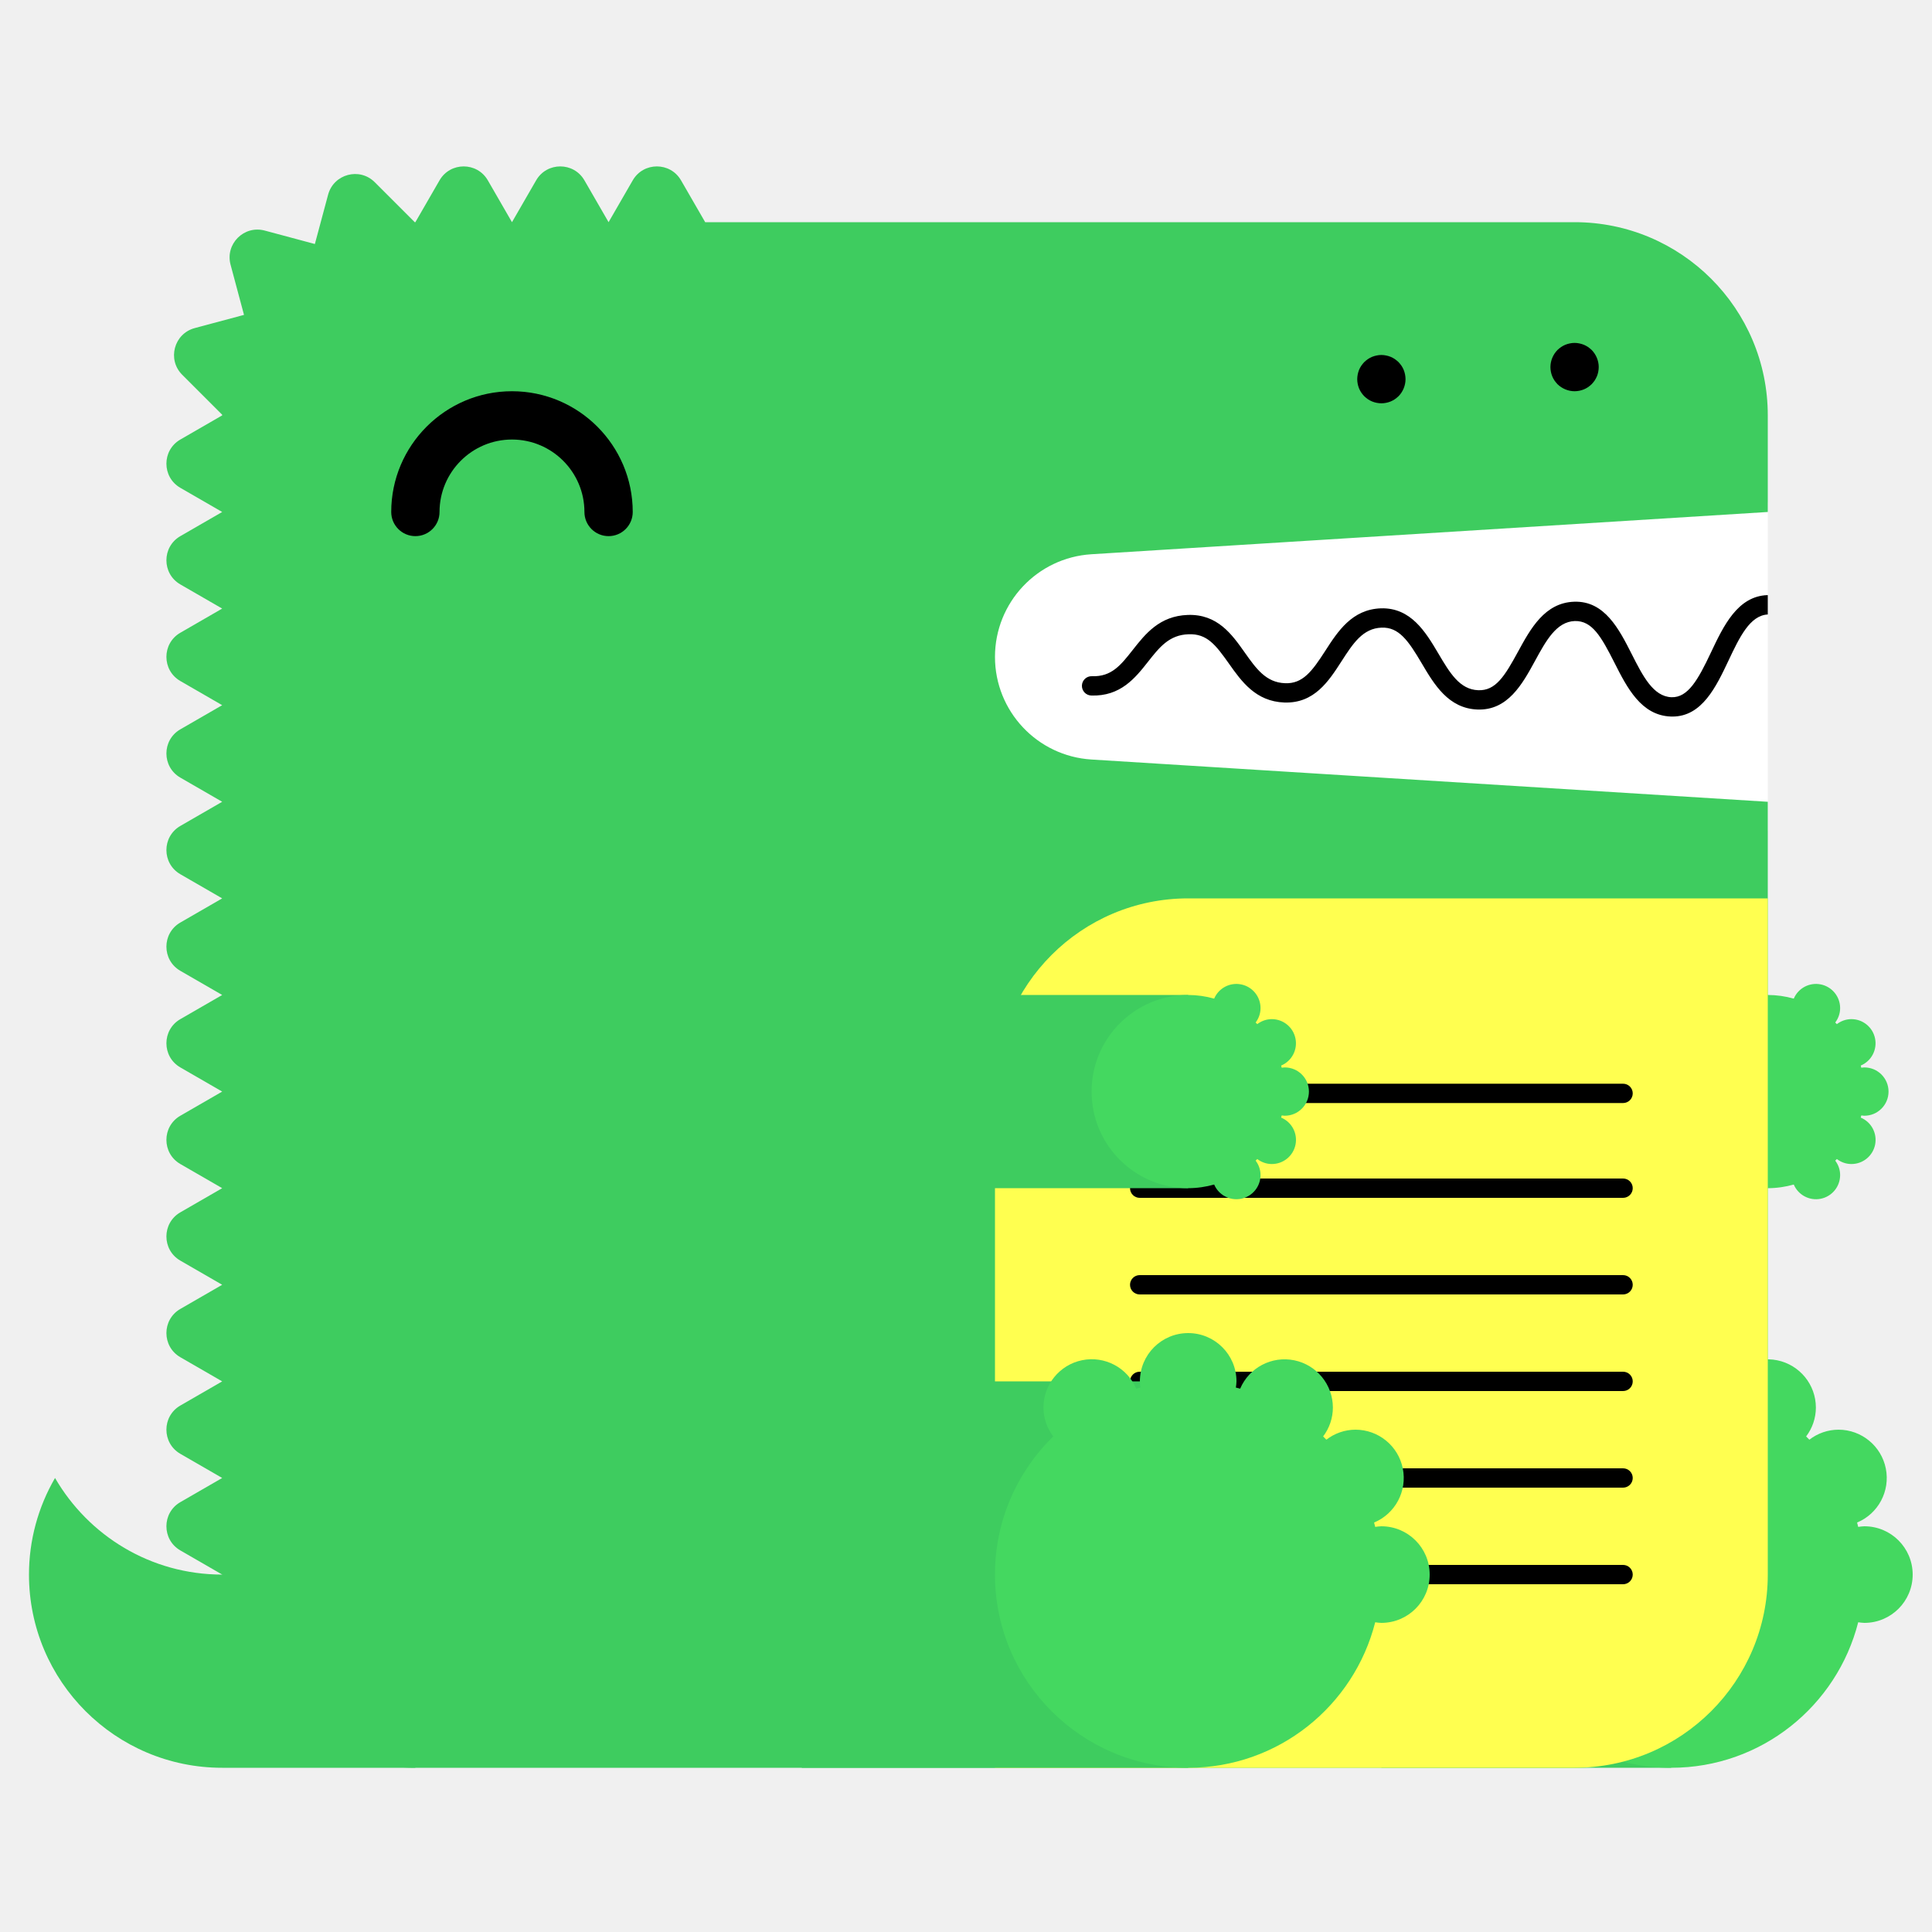
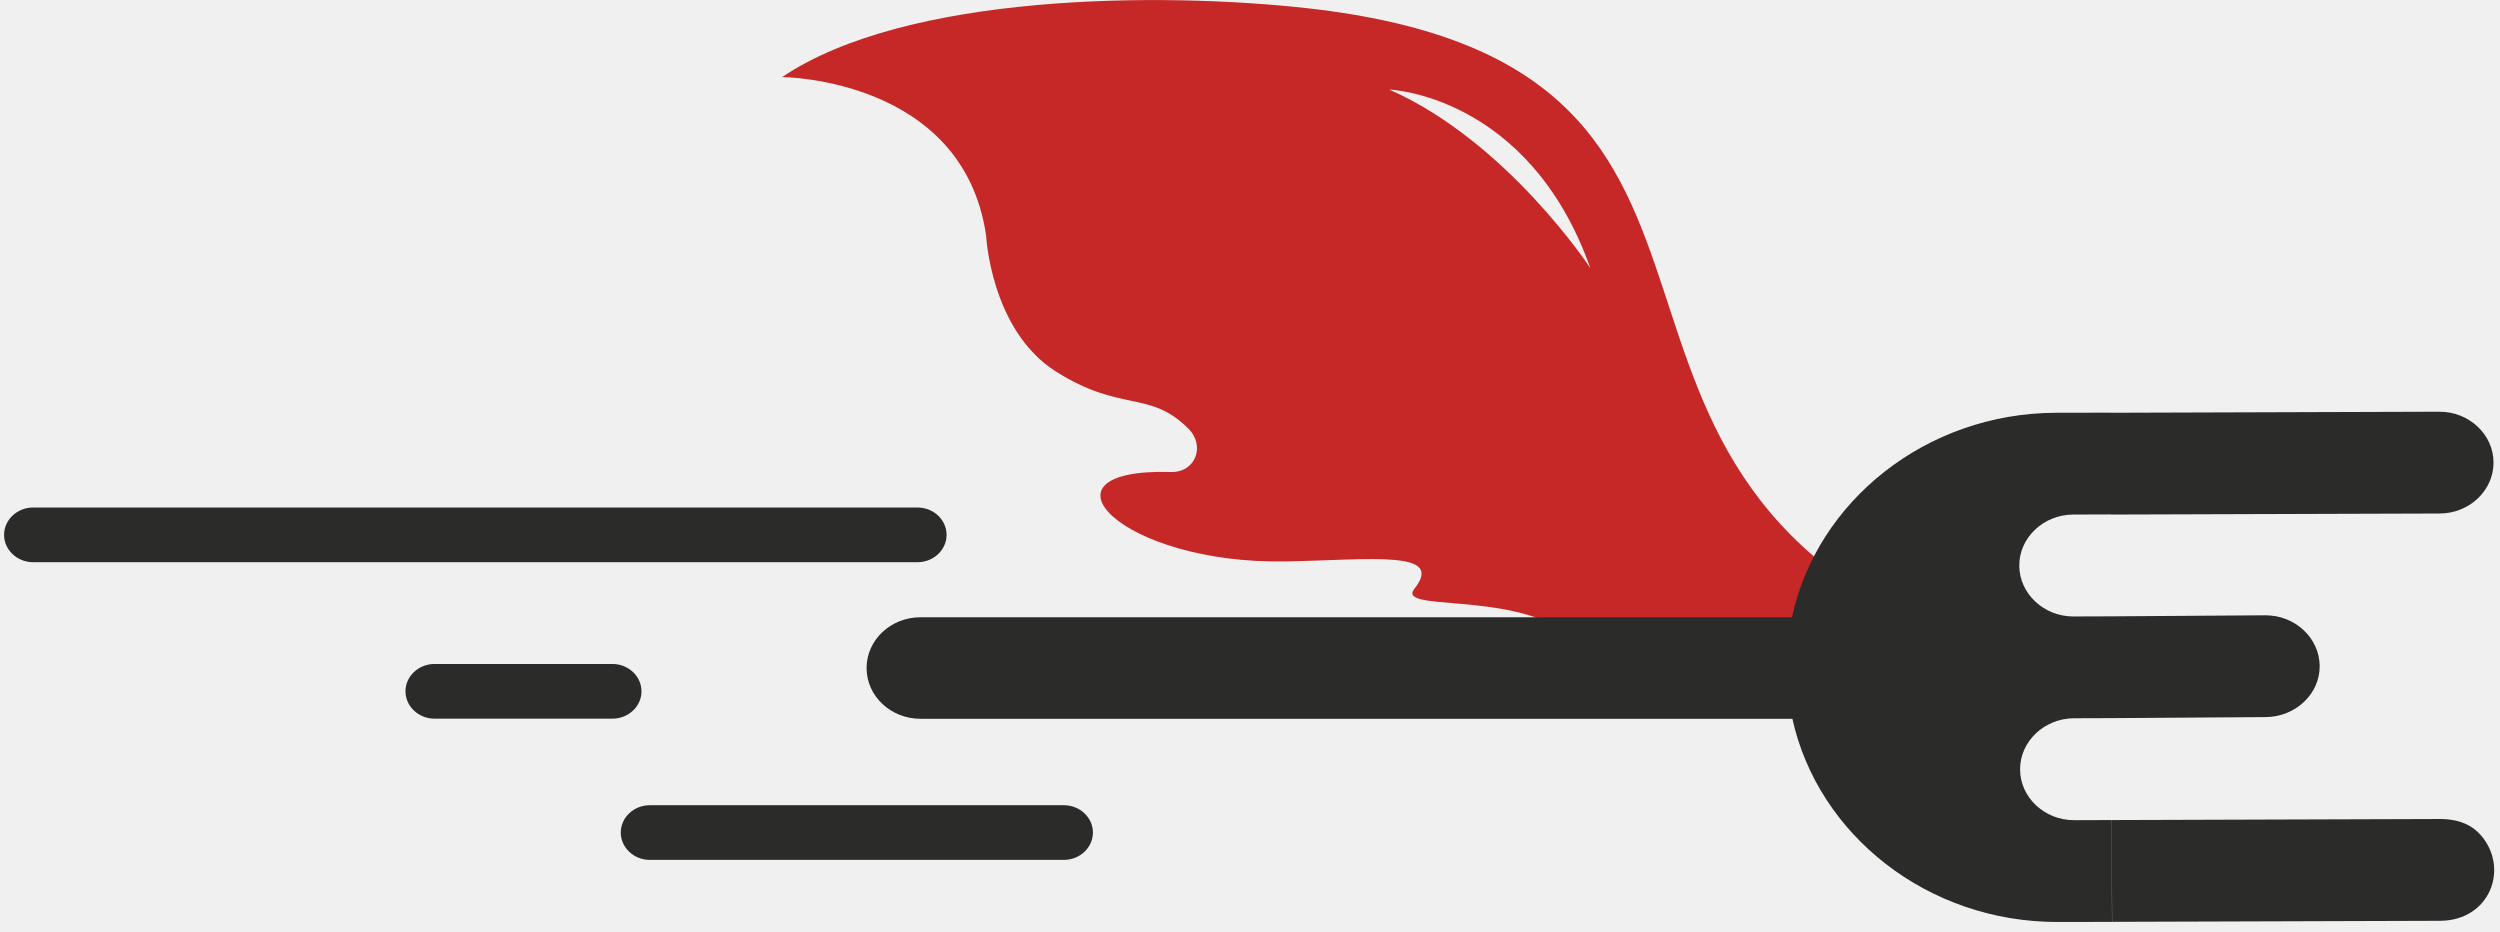
- <svg xmlns="http://www.w3.org/2000/svg" width="200" height="200" viewBox="0 0 200 200">
-   <g fill="none" fill-rule="evenodd">
-     <path fill="#FFF" d="M99 52h84v34H99z" />
-     <path d="M23 163c-7.398 0-13.843-4.027-17.303-10A19.886 19.886 0 0 0 3 163c0 11.046 8.954 20 20 20h20v-20H23z" fill="#3ECC5F" />
-     <path d="M112.98 57.376 183 53V43c0-11.046-8.954-20-20-20H73l-2.5-4.33c-1.112-1.925-3.889-1.925-5 0L63 23l-2.5-4.33c-1.111-1.925-3.889-1.925-5 0L53 23l-2.5-4.33c-1.111-1.925-3.889-1.925-5 0L43 23c-.022 0-.042.003-.065.003l-4.142-4.141c-1.57-1.571-4.252-.853-4.828 1.294l-1.369 5.104-5.192-1.392c-2.148-.575-4.111 1.389-3.535 3.536l1.39 5.193-5.102 1.367c-2.148.576-2.867 3.259-1.296 4.83l4.142 4.142c0 .021-.003.042-.003.064l-4.33 2.5c-1.925 1.111-1.925 3.889 0 5L23 53l-4.33 2.5c-1.925 1.111-1.925 3.889 0 5L23 63l-4.33 2.5c-1.925 1.111-1.925 3.889 0 5L23 73l-4.33 2.5c-1.925 1.111-1.925 3.889 0 5L23 83l-4.33 2.5c-1.925 1.111-1.925 3.889 0 5L23 93l-4.33 2.5c-1.925 1.111-1.925 3.889 0 5L23 103l-4.33 2.5c-1.925 1.111-1.925 3.889 0 5L23 113l-4.33 2.5c-1.925 1.111-1.925 3.889 0 5L23 123l-4.33 2.5c-1.925 1.111-1.925 3.889 0 5L23 133l-4.33 2.5c-1.925 1.111-1.925 3.889 0 5L23 143l-4.33 2.5c-1.925 1.111-1.925 3.889 0 5L23 153l-4.33 2.5c-1.925 1.111-1.925 3.889 0 5L23 163c0 11.046 8.954 20 20 20h120c11.046 0 20-8.954 20-20V83l-70.02-4.376A10.645 10.645 0 0 1 103 68c0-5.621 4.37-10.273 9.98-10.624" fill="#3ECC5F" />
-     <path fill="#3ECC5F" d="M143 183h30v-40h-30z" />
-     <path d="M193 158c-.219 0-.428.037-.639.064-.038-.15-.074-.301-.116-.451A5 5 0 0 0 190.32 148a4.96 4.96 0 0 0-3.016 1.036 26.531 26.531 0 0 0-.335-.336 4.955 4.955 0 0 0 1.011-2.987 5 5 0 0 0-9.599-1.959c-.148-.042-.297-.077-.445-.115.027-.211.064-.42.064-.639a5 5 0 0 0-5-5 5 5 0 0 0-5 5c0 .219.037.428.064.639-.148.038-.297.073-.445.115a4.998 4.998 0 0 0-9.599 1.959c0 1.125.384 2.151 1.011 2.987-3.717 3.632-6.031 8.693-6.031 14.3 0 11.046 8.954 20 20 20 9.339 0 17.16-6.41 19.361-15.064.211.027.42.064.639.064a5 5 0 0 0 5-5 5 5 0 0 0-5-5" fill="#44D860" />
-     <path fill="#3ECC5F" d="M153 123h30v-20h-30z" />
-     <path d="M193 115.5a2.5 2.5 0 1 0 0-5c-.109 0-.214.019-.319.032-.02-.075-.037-.15-.058-.225a2.501 2.501 0 0 0-.963-4.807c-.569 0-1.088.197-1.508.518a6.653 6.653 0 0 0-.168-.168c.314-.417.506-.931.506-1.494a2.5 2.5 0 0 0-4.8-.979A9.987 9.987 0 0 0 183 103c-5.522 0-10 4.478-10 10s4.478 10 10 10c.934 0 1.833-.138 2.69-.377a2.5 2.5 0 0 0 4.8-.979c0-.563-.192-1.077-.506-1.494.057-.055.113-.111.168-.168.42.321.939.518 1.508.518a2.5 2.5 0 0 0 .963-4.807c.021-.074.038-.15.058-.225.105.013.21.032.319.032" fill="#44D860" />
-     <path d="M63 55.5a2.5 2.5 0 0 1-2.5-2.5c0-4.136-3.364-7.5-7.5-7.5s-7.5 3.364-7.5 7.5a2.5 2.5 0 1 1-5 0c0-6.893 5.607-12.5 12.5-12.5S65.5 46.107 65.5 53a2.5 2.5 0 0 1-2.5 2.5" fill="#000" />
-     <path d="M103 183h60c11.046 0 20-8.954 20-20V93h-60c-11.046 0-20 8.954-20 20v70z" fill="#FFFF50" />
-     <path d="M168.02 124h-50.04a1 1 0 1 1 0-2h50.04a1 1 0 1 1 0 2m0 20h-50.04a1 1 0 1 1 0-2h50.04a1 1 0 1 1 0 2m0 20h-50.04a1 1 0 1 1 0-2h50.04a1 1 0 1 1 0 2m0-49.814h-50.04a1 1 0 1 1 0-2h50.04a1 1 0 1 1 0 2m0 19.814h-50.04a1 1 0 1 1 0-2h50.04a1 1 0 1 1 0 2m0 20h-50.04a1 1 0 1 1 0-2h50.04a1 1 0 1 1 0 2M183 61.611c-.012 0-.022-.006-.034-.005-3.09.105-4.552 3.196-5.842 5.923-1.346 2.85-2.387 4.703-4.093 4.647-1.889-.068-2.969-2.202-4.113-4.46-1.314-2.594-2.814-5.536-5.963-5.426-3.046.104-4.513 2.794-5.807 5.167-1.377 2.528-2.314 4.065-4.121 3.994-1.927-.07-2.951-1.805-4.136-3.813-1.321-2.236-2.848-4.75-5.936-4.664-2.994.103-4.465 2.385-5.763 4.4-1.373 2.13-2.335 3.428-4.165 3.351-1.973-.07-2.992-1.51-4.171-3.177-1.324-1.873-2.816-3.993-5.895-3.89-2.928.1-4.399 1.97-5.696 3.618-1.232 1.564-2.194 2.802-4.229 2.724a1 1 0 0 0-.072 2c3.017.101 4.545-1.8 5.872-3.487 1.177-1.496 2.193-2.787 4.193-2.855 1.926-.082 2.829 1.115 4.195 3.045 1.297 1.834 2.769 3.914 5.731 4.021 3.103.104 4.596-2.215 5.918-4.267 1.182-1.834 2.202-3.417 4.15-3.484 1.793-.067 2.769 1.35 4.145 3.681 1.297 2.197 2.766 4.686 5.787 4.796 3.125.108 4.634-2.62 5.949-5.035 1.139-2.088 2.214-4.06 4.119-4.126 1.793-.042 2.728 1.595 4.111 4.33 1.292 2.553 2.757 5.445 5.825 5.556l.169.003c3.064 0 4.518-3.075 5.805-5.794 1.139-2.41 2.217-4.68 4.067-4.773v-2z" fill="#000" />
-     <path fill="#3ECC5F" d="M83 183h40v-40H83z" />
-     <path d="M143 158c-.219 0-.428.037-.639.064-.038-.15-.074-.301-.116-.451A5 5 0 0 0 140.32 148a4.96 4.96 0 0 0-3.016 1.036 26.531 26.531 0 0 0-.335-.336 4.955 4.955 0 0 0 1.011-2.987 5 5 0 0 0-9.599-1.959c-.148-.042-.297-.077-.445-.115.027-.211.064-.42.064-.639a5 5 0 0 0-5-5 5 5 0 0 0-5 5c0 .219.037.428.064.639-.148.038-.297.073-.445.115a4.998 4.998 0 0 0-9.599 1.959c0 1.125.384 2.151 1.011 2.987-3.717 3.632-6.031 8.693-6.031 14.3 0 11.046 8.954 20 20 20 9.339 0 17.16-6.41 19.361-15.064.211.027.42.064.639.064a5 5 0 0 0 5-5 5 5 0 0 0-5-5" fill="#44D860" />
-     <path fill="#3ECC5F" d="M83 123h40v-20H83z" />
-     <path d="M133 115.5a2.5 2.5 0 1 0 0-5c-.109 0-.214.019-.319.032-.02-.075-.037-.15-.058-.225a2.501 2.501 0 0 0-.963-4.807c-.569 0-1.088.197-1.508.518a6.653 6.653 0 0 0-.168-.168c.314-.417.506-.931.506-1.494a2.5 2.5 0 0 0-4.8-.979A9.987 9.987 0 0 0 123 103c-5.522 0-10 4.478-10 10s4.478 10 10 10c.934 0 1.833-.138 2.69-.377a2.5 2.5 0 0 0 4.8-.979c0-.563-.192-1.077-.506-1.494.057-.055.113-.111.168-.168.42.321.939.518 1.508.518a2.5 2.5 0 0 0 .963-4.807c.021-.074.038-.15.058-.225.105.013.21.032.319.032" fill="#44D860" />
-     <path d="M143 41.75c-.16 0-.33-.02-.49-.05a2.52 2.52 0 0 1-.47-.14c-.15-.06-.29-.14-.431-.23-.13-.09-.259-.2-.38-.31-.109-.12-.219-.24-.309-.38s-.17-.28-.231-.43a2.619 2.619 0 0 1-.189-.96c0-.16.02-.33.05-.49.03-.16.08-.31.139-.47.061-.15.141-.29.231-.43.09-.13.2-.26.309-.38.121-.11.25-.22.38-.31.141-.09.281-.17.431-.23.149-.06.31-.11.47-.14.32-.07.65-.07.98 0 .159.03.32.08.47.14.149.06.29.14.43.23.13.09.259.2.38.31.11.12.22.25.31.38.09.14.17.28.23.43.06.16.11.31.14.47.029.16.05.33.05.49 0 .66-.271 1.31-.73 1.77-.121.11-.25.22-.38.31-.14.09-.281.17-.43.23a2.565 2.565 0 0 1-.96.19m20-1.25c-.66 0-1.3-.27-1.771-.73a3.802 3.802 0 0 1-.309-.38c-.09-.14-.17-.28-.231-.43a2.619 2.619 0 0 1-.189-.96c0-.66.27-1.3.729-1.77.121-.11.25-.22.38-.31.141-.09.281-.17.431-.23.149-.06.31-.11.47-.14.32-.07.66-.07.98 0 .159.03.32.08.47.14.149.06.29.14.43.23.13.09.259.2.38.31.459.47.73 1.11.73 1.77 0 .16-.021.33-.05.49-.03.16-.08.32-.14.47-.07.15-.14.29-.23.43-.09.13-.2.26-.31.38-.121.11-.25.22-.38.31-.14.09-.281.17-.43.23a2.565 2.565 0 0 1-.96.19" fill="#000" />
-   </g>
+ <svg xmlns="http://www.w3.org/2000/svg" width="220" height="82" viewBox="0 0 220 82" fill="none">
+   <path fill-rule="evenodd" clip-rule="evenodd" d="M175.095 57.468C132.158 42.371 161.378 5.877 115.025 0.722C102.245 -0.698 79.81 -0.618 68.83 6.782C68.83 6.782 84.759 6.851 86.778 20.733C86.778 20.733 87.179 29.05 92.919 32.692C98.658 36.323 101.139 34.296 104.568 37.709C106.112 39.244 105.188 41.604 103.036 41.535C90.499 41.18 98.549 49.691 113.201 49.404C120.631 49.267 127.209 48.373 124.461 51.821C122.868 53.826 132.657 52.085 137.655 55.59C143.735 59.851 163.92 55.177 175.095 57.457V57.468ZM122.26 7.882C122.26 7.882 134.53 8.328 139.953 23.597C139.953 23.597 132.633 12.452 122.26 7.882V7.882Z" fill="#C62727" />
+   <path fill-rule="evenodd" clip-rule="evenodd" d="M81.014 63.253H157.73C159.98 73.459 169.634 81.168 181.101 81.133H182.475L185.856 81.122L185.819 72.165L182.536 72.176C179.922 72.187 177.769 70.171 177.769 67.709C177.757 65.246 179.897 63.218 182.512 63.207L185.698 63.196H185.795L185.758 54.238L182.475 54.249C179.861 54.261 177.709 52.245 177.696 49.782C177.684 47.319 179.824 45.292 182.439 45.281L185.722 45.269L185.685 36.312L182.402 36.323H180.931C169.476 36.358 159.882 44.124 157.694 54.318H81.002C78.387 54.318 76.259 56.323 76.259 58.785C76.259 61.248 78.375 63.253 81.002 63.253H81.014ZM185.758 54.238L185.795 63.196L199.39 63.104C202.004 63.081 204.144 61.076 204.132 58.614C204.12 56.151 201.967 54.135 199.353 54.146L185.758 54.238ZM199.353 54.146L185.758 54.238L199.353 54.146ZM185.698 36.323L214.662 36.231C217.277 36.22 219.429 38.236 219.429 40.699C219.441 43.161 217.301 45.189 214.687 45.189L185.722 45.281L185.685 36.323H185.698ZM185.831 72.165L185.868 81.122L214.723 81.03C219.101 81.019 220.852 76.437 218.322 73.505C217.629 72.703 216.511 72.061 214.687 72.073L185.831 72.165V72.165Z" fill="#2B2B2A" />
+   <path fill-rule="evenodd" clip-rule="evenodd" d="M57.181 70.859H93.624C95.034 70.859 96.177 71.947 96.177 73.264C96.177 74.593 95.022 75.67 93.624 75.67H57.181C55.77 75.67 54.627 74.581 54.627 73.264C54.627 71.935 55.782 70.859 57.181 70.859Z" fill="#2B2B2A" />
+   <path fill-rule="evenodd" clip-rule="evenodd" d="M38.236 58.43H53.898C55.308 58.43 56.451 59.519 56.451 60.836C56.451 62.165 55.296 63.241 53.898 63.241H38.236C36.825 63.241 35.682 62.153 35.682 60.836C35.682 59.507 36.837 58.43 38.236 58.43Z" fill="#2B2B2A" />
+   <path fill-rule="evenodd" clip-rule="evenodd" d="M2.911 44.662H80.746C82.157 44.662 83.3 45.75 83.3 47.068C83.3 48.396 82.145 49.473 80.746 49.473H2.911C1.501 49.473 0.358 48.385 0.358 47.068C0.358 45.739 1.513 44.662 2.911 44.662V44.662Z" fill="#2B2B2A" />
</svg>
